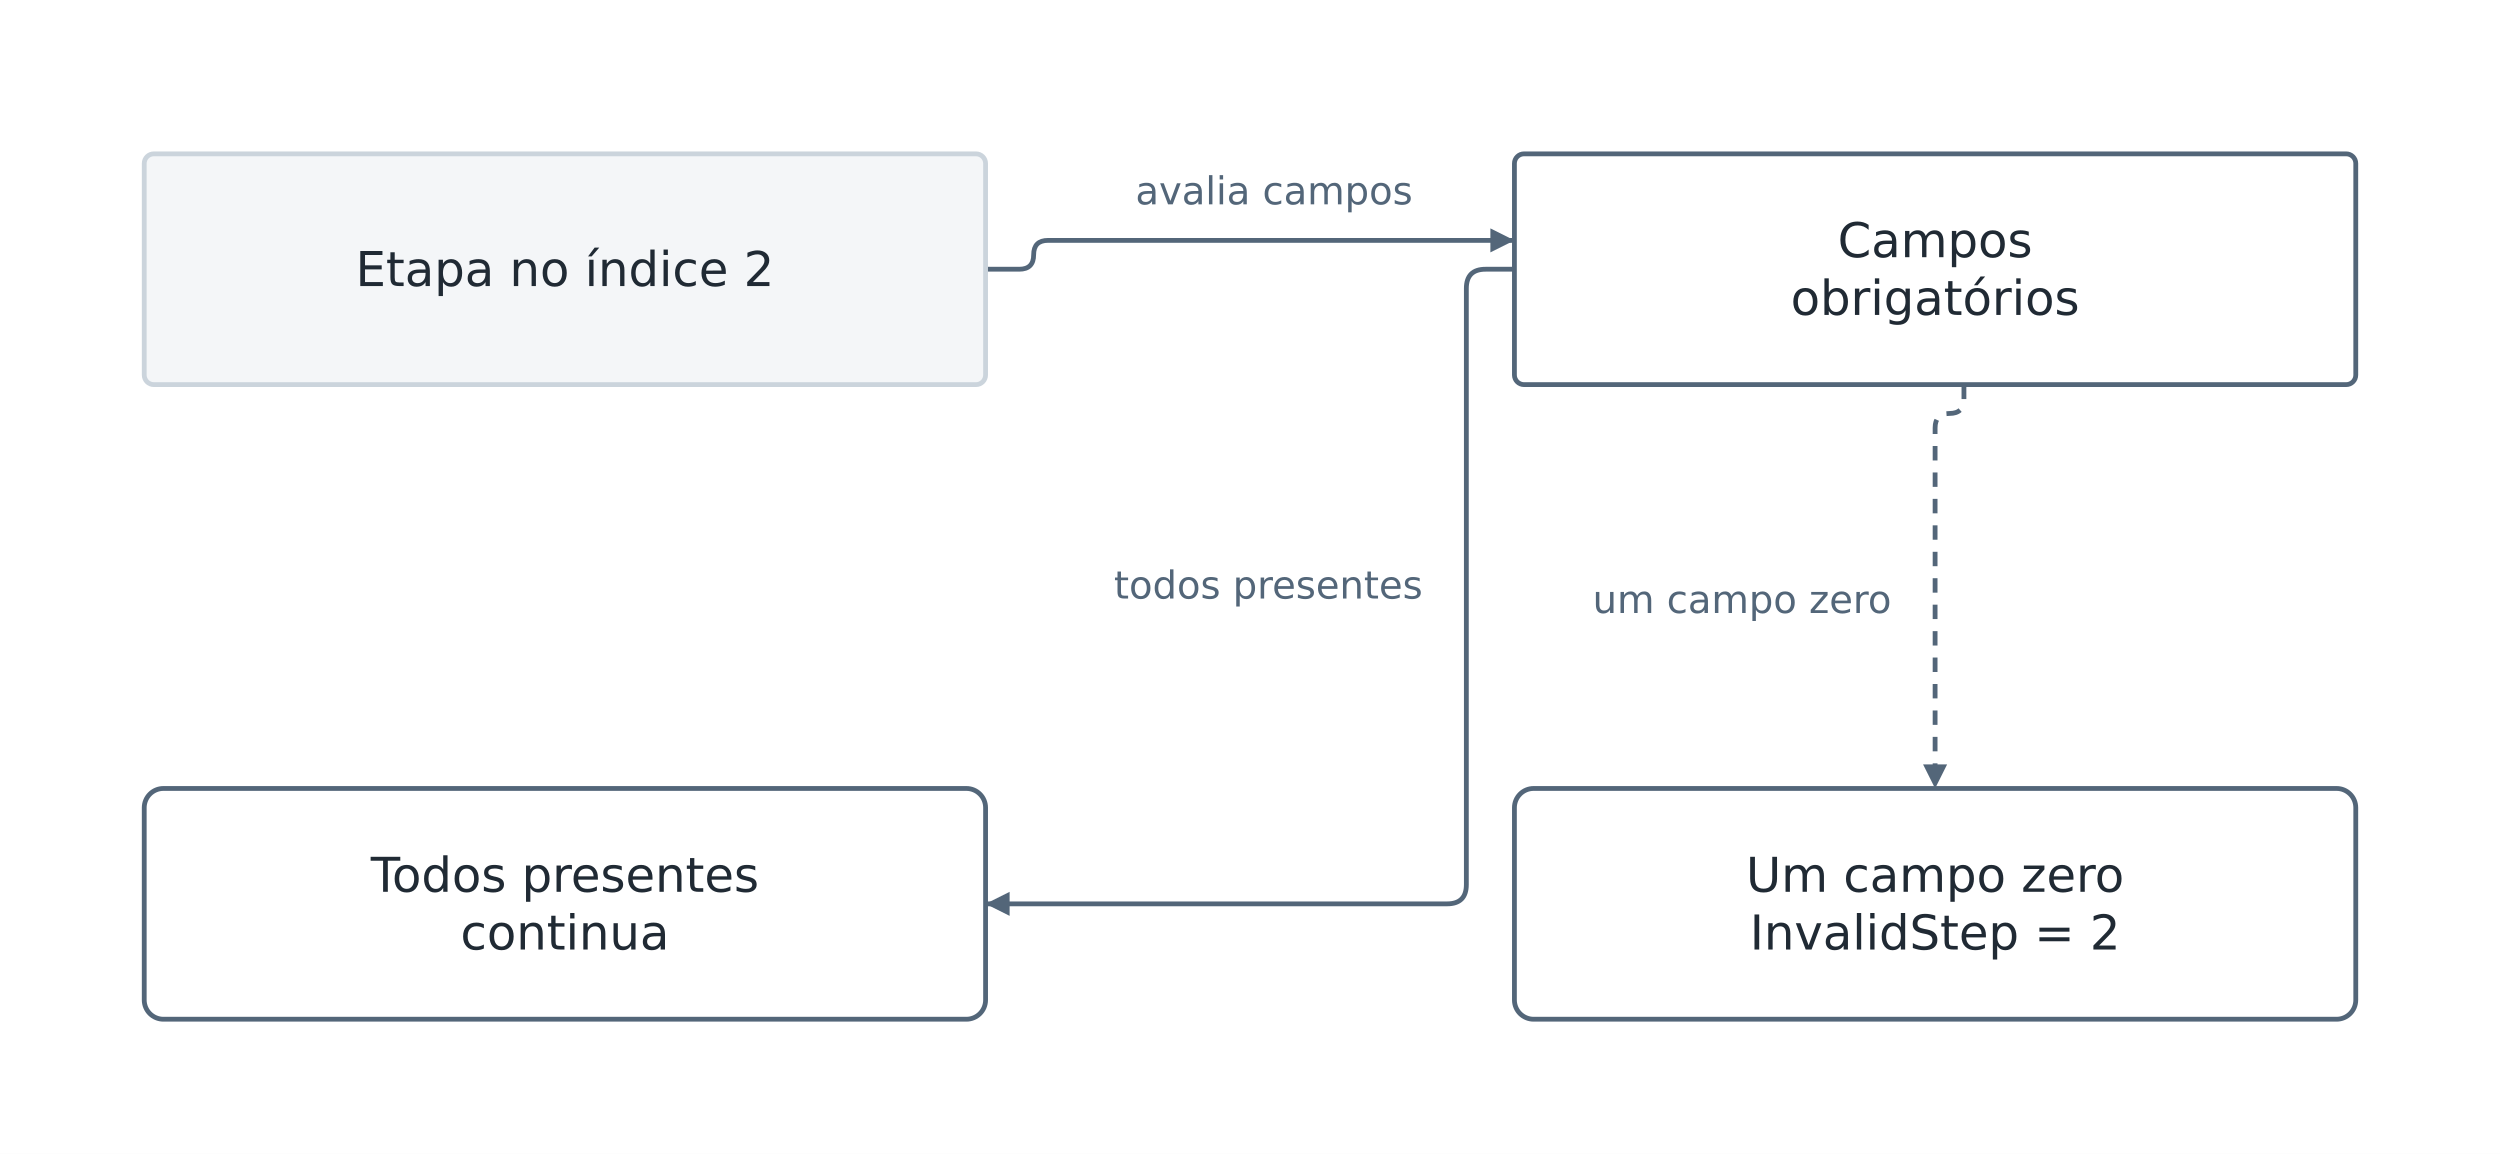
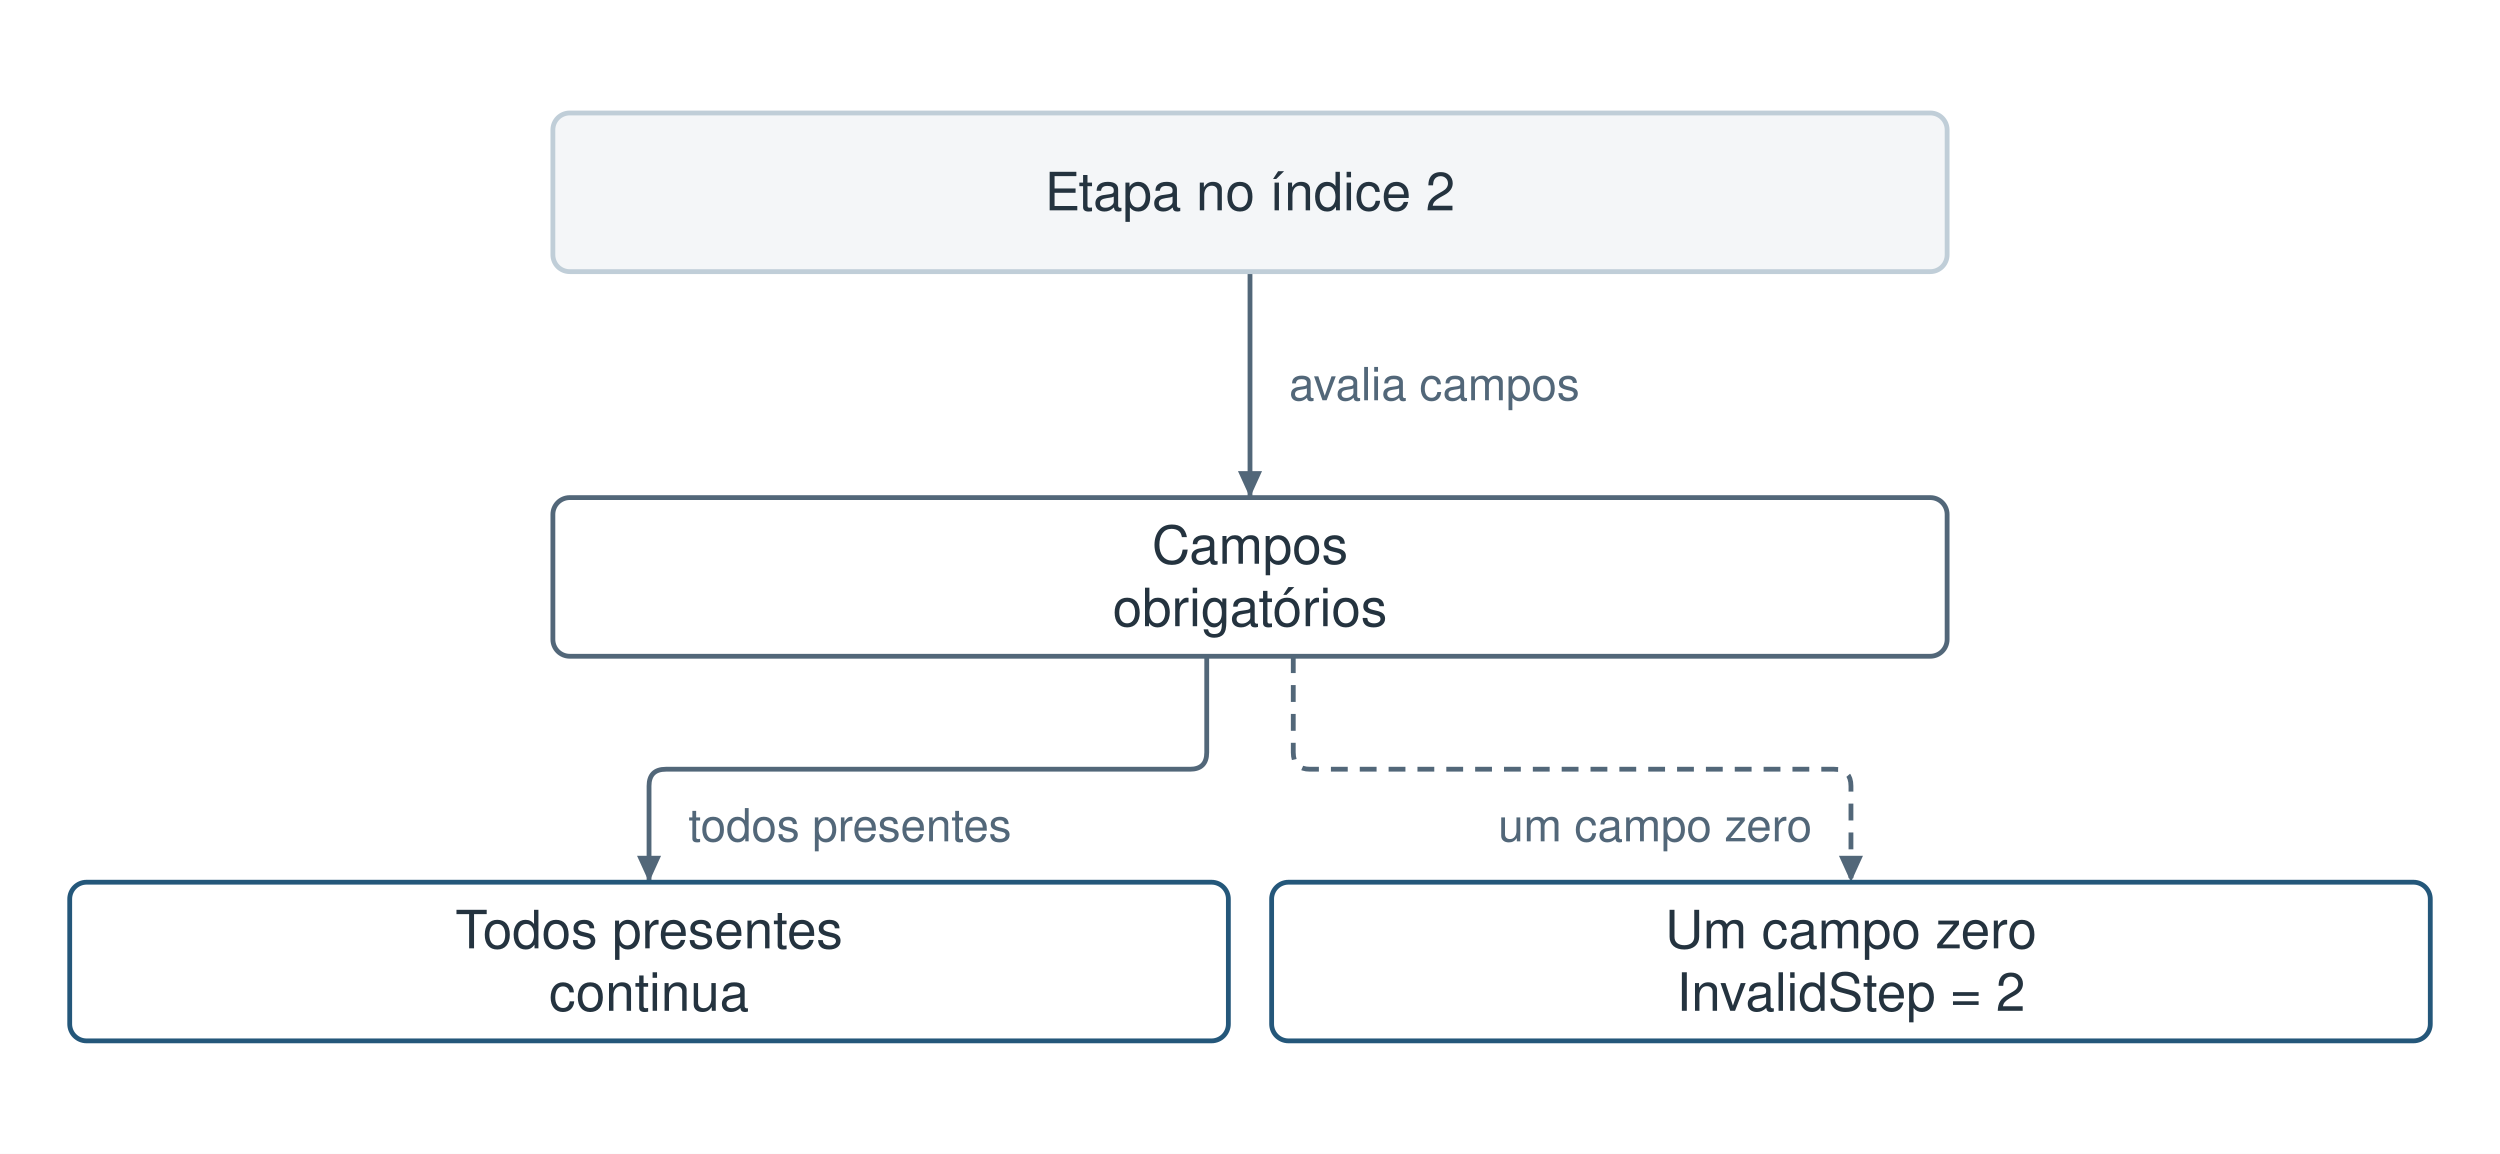
- <svg xmlns="http://www.w3.org/2000/svg" width="1040" height="480" viewBox="0 0 1040 480" role="img" aria-labelledby="seq-049-title seq-049-desc">
+ <svg xmlns="http://www.w3.org/2000/svg" viewBox="0 0 1040 480" width="1040" height="480" role="img" aria-labelledby="title-SEQ-049 desc-SEQ-049">
+   <rect width="1040" height="480" fill="#FFFFFF" />
  <defs>
-     <marker id="arrow" markerWidth="8" markerHeight="6" refX="7" refY="3" orient="auto">
-       <polygon points="0,0 8,3 0,6" fill="#536679" />
-     </marker>
-     <marker id="arrow-accent" markerWidth="8" markerHeight="6" refX="7" refY="3" orient="auto">
-       <polygon points="0,0 8,3 0,6" fill="#24577A" />
-     </marker>
-     <marker id="arrow-link" markerWidth="8" markerHeight="6" refX="7" refY="3" orient="auto">
-       <polygon points="0,0 8,3 0,6" fill="#24577A" />
+     <marker id="arrow" viewBox="0 0 10 10" refX="9" refY="5" markerWidth="8" markerHeight="8" orient="auto-start-reverse">
+       <path d="M 0 0 L 10 5 L 0 10 z" fill="#526779" />
    </marker>
  </defs>
-   <rect width="1040" height="480" fill="#ffffff" />
-   <path d="M 410,112.0 L 424.0,112.0 Q 430,112.0 430.0,106.0 L 430.0,106.0 Q 430,100.0 436.0,100.0 L 630,100.0" fill="none" stroke="#536679" stroke-width="2" />
-   <polygon points="630,100.0 620.0,95.0 620.0,105.0" fill="#536679" />
-   <path d="M 630,112.0 L 618.0,112.0 Q 610,112.0 610.0,120.0 L 610.0,368.0 Q 610,376.0 602.0,376.0 L 410,376.0" fill="none" stroke="#536679" stroke-width="2" />
-   <polygon points="410,376.0 420.0,381.0 420.0,371.0" fill="#536679" />
-   <path d="M 817.0,160 L 817.0,166.0 Q 817.0,172 811.0,172.0 L 811.0,172.0 Q 805.0,172 805.0,178.0 L 805.0,328" fill="none" stroke="#536679" stroke-width="2" stroke-dasharray="6,5" />
-   <polygon points="805.0,328 810.0,318.0 800.0,318.0" fill="#536679" />
-   <rect x="60" y="64" width="350" height="96" rx="4" fill="#F4F6F8" stroke="#CBD4DC" stroke-width="2" />
-   <text x="235.0" y="119.0" text-anchor="middle" font-family="DejaVuSans" font-size="20" fill="#202A34">Etapa no índice 2</text>
-   <rect x="630" y="64" width="350" height="96" rx="4" fill="#ffffff" stroke="#536679" stroke-width="2" />
-   <text x="805.0" y="107.0" text-anchor="middle" font-family="DejaVuSans" font-size="20" fill="#202A34">Campos</text>
-   <text x="805.0" y="131.0" text-anchor="middle" font-family="DejaVuSans" font-size="20" fill="#202A34">obrigatórios</text>
-   <rect x="60" y="328" width="350" height="96" rx="8" fill="#ffffff" stroke="#536679" stroke-width="2" />
-   <text x="235.0" y="371.0" text-anchor="middle" font-family="DejaVuSans" font-size="20" fill="#202A34">Todos presentes</text>
-   <text x="235.0" y="395.0" text-anchor="middle" font-family="DejaVuSans" font-size="20" fill="#202A34">continua</text>
-   <rect x="630" y="328" width="350" height="96" rx="8" fill="#ffffff" stroke="#536679" stroke-width="2" />
-   <text x="805.0" y="371.0" text-anchor="middle" font-family="DejaVuSans" font-size="20" fill="#202A34">Um campo zero</text>
-   <text x="805.0" y="395.0" text-anchor="middle" font-family="DejaVuSans" font-size="20" fill="#202A34">InvalidStep = 2</text>
-   <rect x="466.336" y="70.0" width="127.328" height="20" fill="#ffffff" />
-   <text x="530.0" y="85.0" text-anchor="middle" font-family="DejaVuSans" font-size="16" fill="#536679">avalia campos</text>
-   <rect x="457.219" y="234.0" width="140.781" height="20" fill="#ffffff" />
-   <text x="527.61" y="249.0" text-anchor="middle" font-family="DejaVuSans" font-size="16" fill="#536679">todos presentes</text>
-   <rect x="656.36" y="240.0" width="136.641" height="20" fill="#ffffff" />
-   <text x="724.68" y="255.0" text-anchor="middle" font-family="DejaVuSans" font-size="16" fill="#536679">um campo zero</text>
+   <g data-from="a" data-to="b" data-kind="normal">
+     <path d="M 520.00 113.00 L 520.00 207.00" fill="none" stroke="#526779" stroke-width="2" />
+     <polygon points="520.00,207.00 515.00,196.00 525.00,196.00" fill="#526779" />
+   </g>
+   <g data-from="b" data-to="c" data-kind="normal">
+     <path d="M 502.00 273.00 L 502.00 313.00 C 502.00 317.67 499.67 320.00 495.00 320.00 L 277.00 320.00 C 272.33 320.00 270.00 322.33 270.00 327.00 L 270.00 367.00" fill="none" stroke="#526779" stroke-width="2" />
+     <polygon points="270.00,367.00 265.00,356.00 275.00,356.00" fill="#526779" />
+   </g>
+   <g data-from="b" data-to="d" data-kind="reject">
+     <polyline points="538.00,273.00 538.00,280.00" fill="none" stroke="#526779" stroke-width="2" stroke-linejoin="round" />
+     <polyline points="538.00,285.00 538.00,292.00" fill="none" stroke="#526779" stroke-width="2" stroke-linejoin="round" />
+     <polyline points="538.00,297.00 538.00,304.00" fill="none" stroke="#526779" stroke-width="2" stroke-linejoin="round" />
+     <polyline points="538.00,309.00 538.00,313.00 538.11,314.64 538.41,315.96" fill="none" stroke="#526779" stroke-width="2" stroke-linejoin="round" />
+     <polyline points="541.72,319.46 541.94,319.56 543.36,319.89 545.00,320.00 548.66,320.00" fill="none" stroke="#526779" stroke-width="2" stroke-linejoin="round" />
+     <polyline points="553.66,320.00 560.66,320.00" fill="none" stroke="#526779" stroke-width="2" stroke-linejoin="round" />
+     <polyline points="565.66,320.00 572.66,320.00" fill="none" stroke="#526779" stroke-width="2" stroke-linejoin="round" />
+     <polyline points="577.66,320.00 584.66,320.00" fill="none" stroke="#526779" stroke-width="2" stroke-linejoin="round" />
+     <polyline points="589.66,320.00 596.66,320.00" fill="none" stroke="#526779" stroke-width="2" stroke-linejoin="round" />
+     <polyline points="601.66,320.00 608.66,320.00" fill="none" stroke="#526779" stroke-width="2" stroke-linejoin="round" />
+     <polyline points="613.66,320.00 620.66,320.00" fill="none" stroke="#526779" stroke-width="2" stroke-linejoin="round" />
+     <polyline points="625.66,320.00 632.66,320.00" fill="none" stroke="#526779" stroke-width="2" stroke-linejoin="round" />
+     <polyline points="637.66,320.00 644.66,320.00" fill="none" stroke="#526779" stroke-width="2" stroke-linejoin="round" />
+     <polyline points="649.66,320.00 656.66,320.00" fill="none" stroke="#526779" stroke-width="2" stroke-linejoin="round" />
+     <polyline points="661.66,320.00 668.66,320.00" fill="none" stroke="#526779" stroke-width="2" stroke-linejoin="round" />
+     <polyline points="673.66,320.00 680.66,320.00" fill="none" stroke="#526779" stroke-width="2" stroke-linejoin="round" />
+     <polyline points="685.66,320.00 692.66,320.00" fill="none" stroke="#526779" stroke-width="2" stroke-linejoin="round" />
+     <polyline points="697.66,320.00 704.66,320.00" fill="none" stroke="#526779" stroke-width="2" stroke-linejoin="round" />
+     <polyline points="709.66,320.00 716.66,320.00" fill="none" stroke="#526779" stroke-width="2" stroke-linejoin="round" />
+     <polyline points="721.66,320.00 728.66,320.00" fill="none" stroke="#526779" stroke-width="2" stroke-linejoin="round" />
+     <polyline points="733.66,320.00 740.66,320.00" fill="none" stroke="#526779" stroke-width="2" stroke-linejoin="round" />
+     <polyline points="745.66,320.00 752.66,320.00" fill="none" stroke="#526779" stroke-width="2" stroke-linejoin="round" />
+     <polyline points="757.66,320.00 763.00,320.00 764.64,320.11 764.65,320.11" fill="none" stroke="#526779" stroke-width="2" stroke-linejoin="round" />
+     <polyline points="768.85,322.53 769.02,322.73 769.56,323.94 769.89,325.36 770.00,327.00 770.00,329.31" fill="none" stroke="#526779" stroke-width="2" stroke-linejoin="round" />
+     <polyline points="770.00,334.31 770.00,341.31" fill="none" stroke="#526779" stroke-width="2" stroke-linejoin="round" />
+     <polyline points="770.00,346.31 770.00,353.31" fill="none" stroke="#526779" stroke-width="2" stroke-linejoin="round" />
+     <polyline points="770.00,358.31 770.00,365.31" fill="none" stroke="#526779" stroke-width="2" stroke-linejoin="round" />
+     <polygon points="770.00,367.00 765.00,356.00 775.00,356.00" fill="#526779" />
+   </g>
+   <g data-node-id="a" data-role="input">
+     <rect x="230.00" y="47.00" width="580.00" height="66.00" rx="7" fill="#F4F6F8" stroke="#C0CED8" stroke-width="2" />
+     <text x="520.00" y="87.50" text-anchor="middle" font-family="Helvetica" font-size="22" fill="#24333F">Etapa no índice 2</text>
+   </g>
+   <g data-node-id="b" data-role="process">
+     <rect x="230.00" y="207.00" width="580.00" height="66.00" rx="7" fill="#FFFFFF" stroke="#526779" stroke-width="2" />
+     <text x="520.00" y="234.50" text-anchor="middle" font-family="Helvetica" font-size="22" fill="#24333F">Campos</text>
+     <text x="520.00" y="260.50" text-anchor="middle" font-family="Helvetica" font-size="22" fill="#24333F">obrigatórios</text>
+   </g>
+   <g data-node-id="c" data-role="output">
+     <rect x="29.00" y="367.00" width="482.00" height="66.00" rx="7" fill="#FFFFFF" stroke="#24577A" stroke-width="2" />
+     <text x="270.00" y="394.50" text-anchor="middle" font-family="Helvetica" font-size="22" fill="#24333F">Todos presentes</text>
+     <text x="270.00" y="420.50" text-anchor="middle" font-family="Helvetica" font-size="22" fill="#24333F">continua</text>
+   </g>
+   <g data-node-id="d" data-role="output">
+     <rect x="529.00" y="367.00" width="482.00" height="66.00" rx="7" fill="#FFFFFF" stroke="#24577A" stroke-width="2" />
+     <text x="770.00" y="394.50" text-anchor="middle" font-family="Helvetica" font-size="22" fill="#24333F">Um campo zero</text>
+     <text x="770.00" y="420.50" text-anchor="middle" font-family="Helvetica" font-size="22" fill="#24333F">InvalidStep = 2</text>
+   </g>
+   <g data-edge-label="0">
+     <rect x="530.00" y="147.50" width="133.43" height="25.00" rx="3" fill="#FFFFFF" />
+     <text x="596.71" y="166.50" text-anchor="middle" font-family="Helvetica" font-size="19" fill="#526779">avalia campos</text>
+   </g>
+   <g data-edge-label="1">
+     <rect x="280.00" y="331.00" width="147.18" height="25.00" rx="3" fill="#FFFFFF" />
+     <text x="353.59" y="350.00" text-anchor="middle" font-family="Helvetica" font-size="19" fill="#526779">todos presentes</text>
+   </g>
+   <g data-edge-label="2">
+     <rect x="617.07" y="331.00" width="142.93" height="25.00" rx="3" fill="#FFFFFF" />
+     <text x="688.54" y="350.00" text-anchor="middle" font-family="Helvetica" font-size="19" fill="#526779">um campo zero</text>
+   </g>
</svg>
